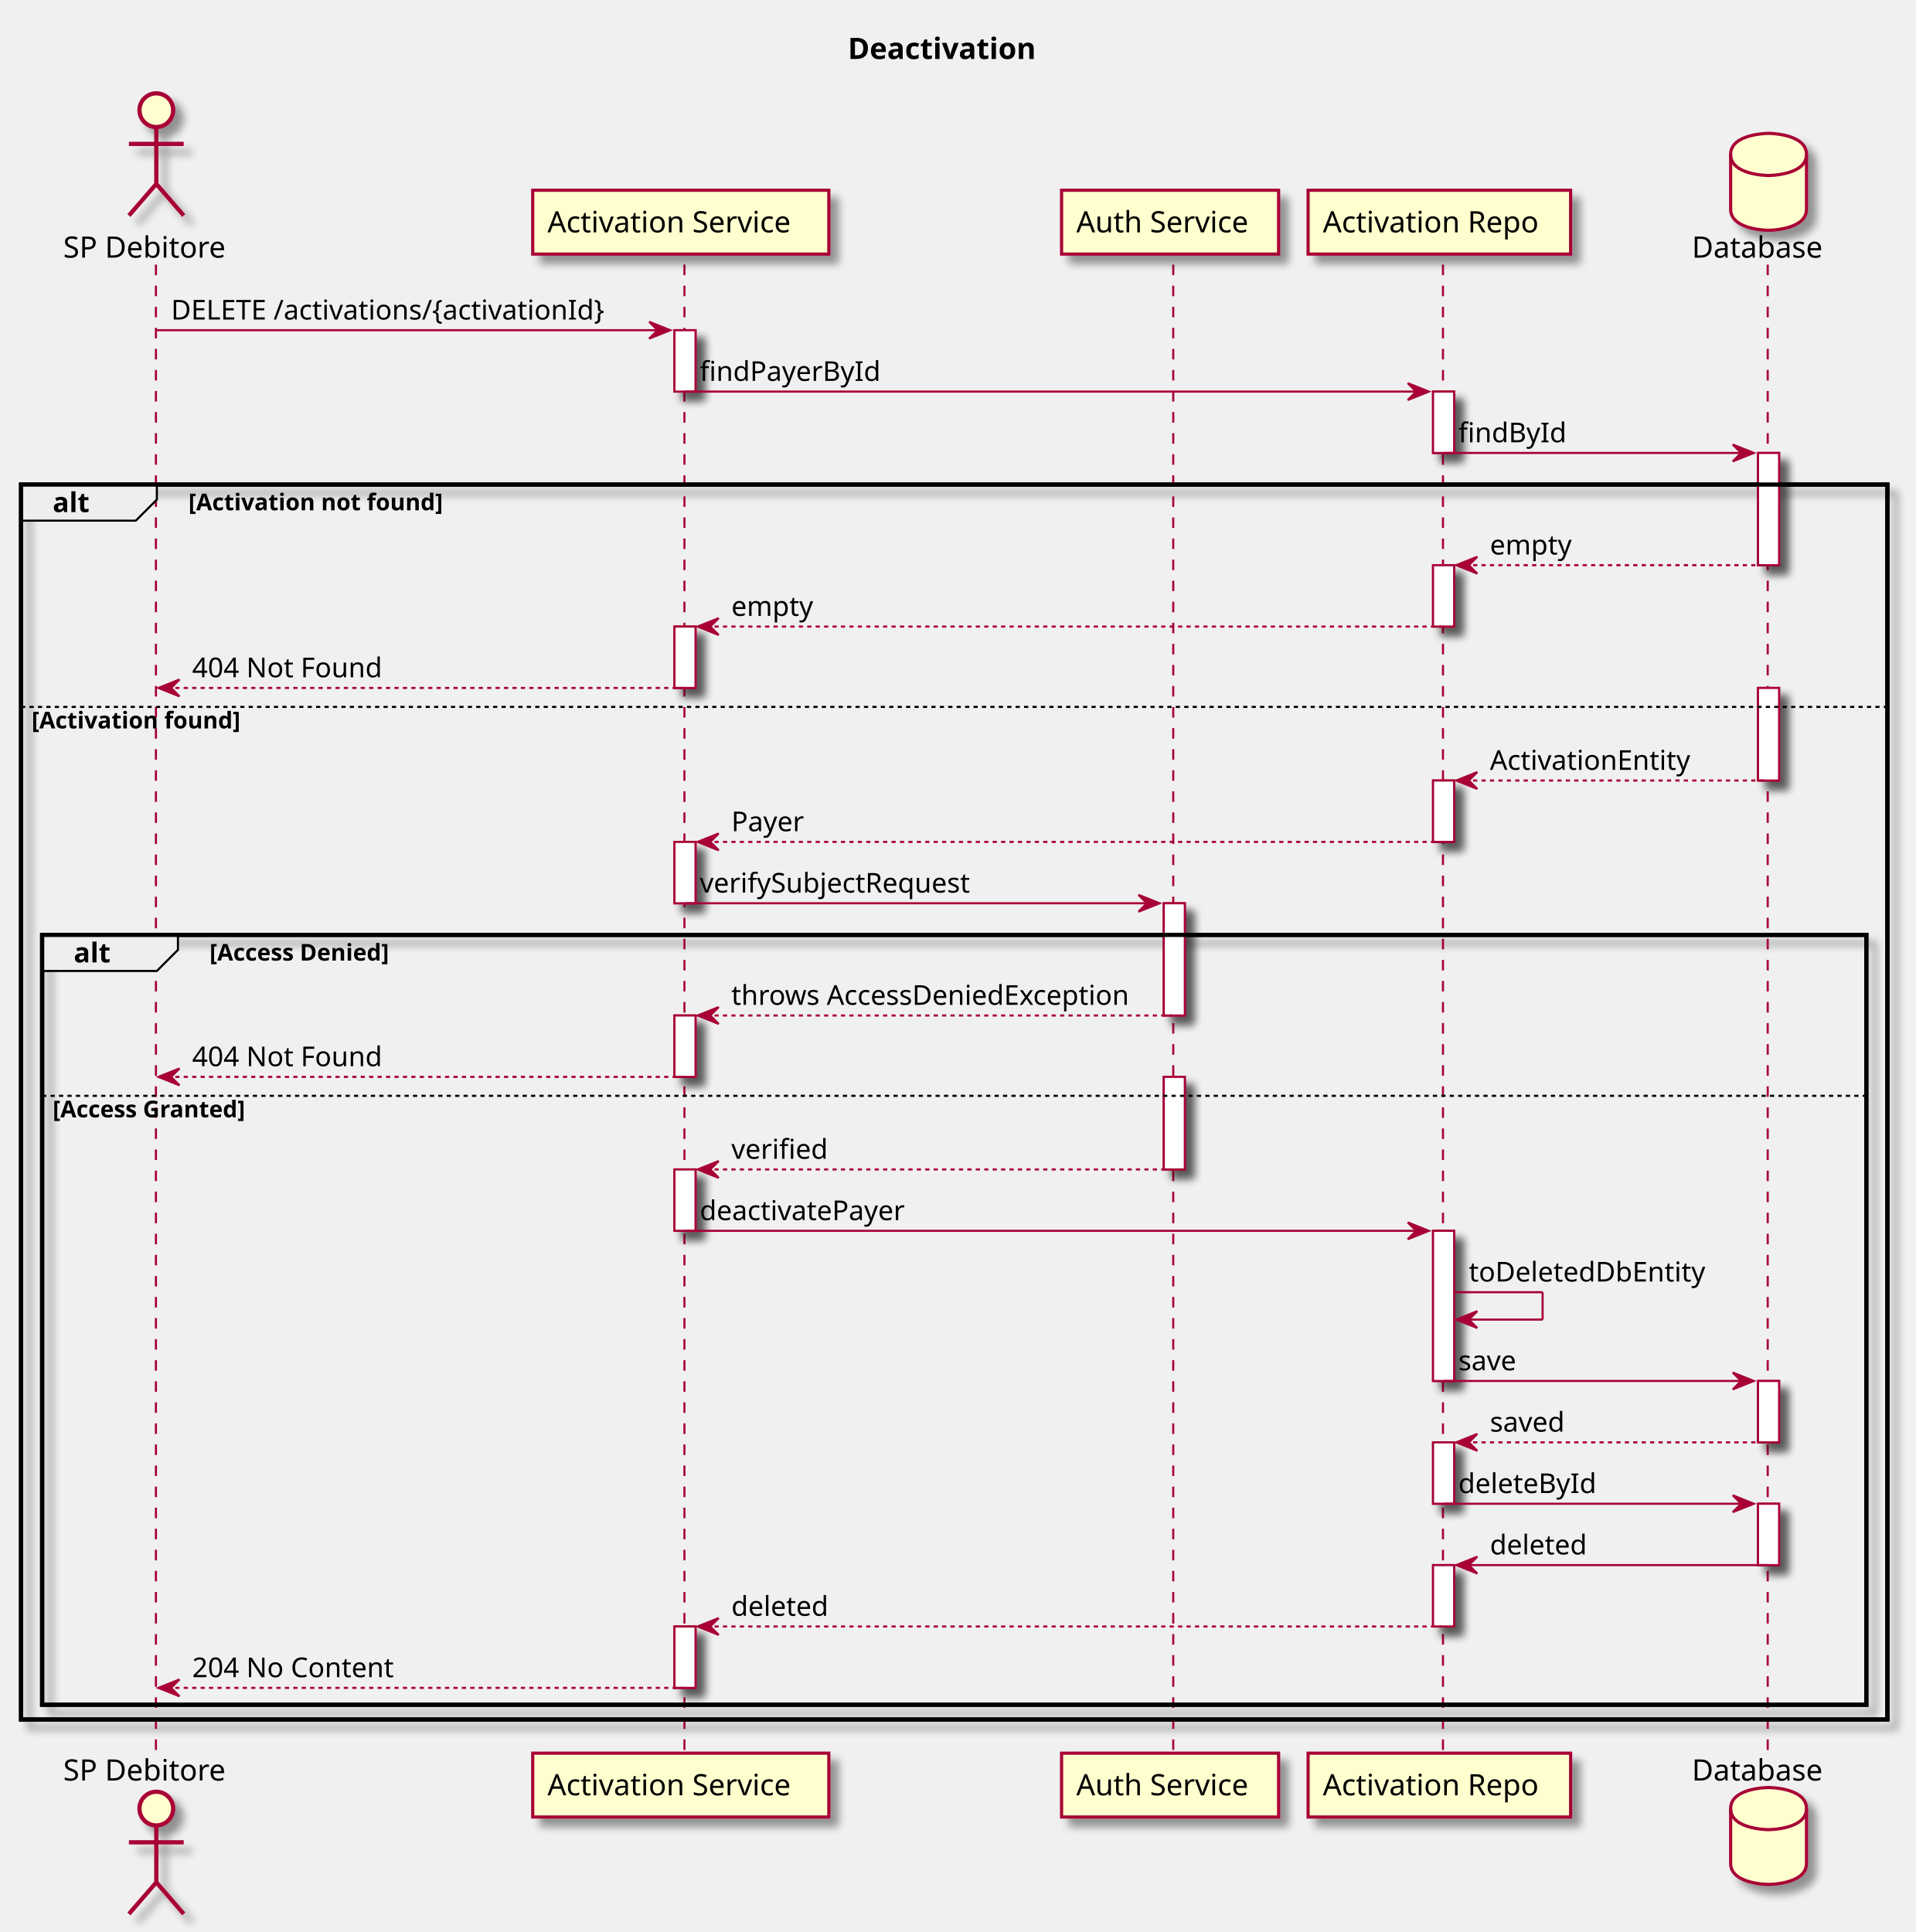
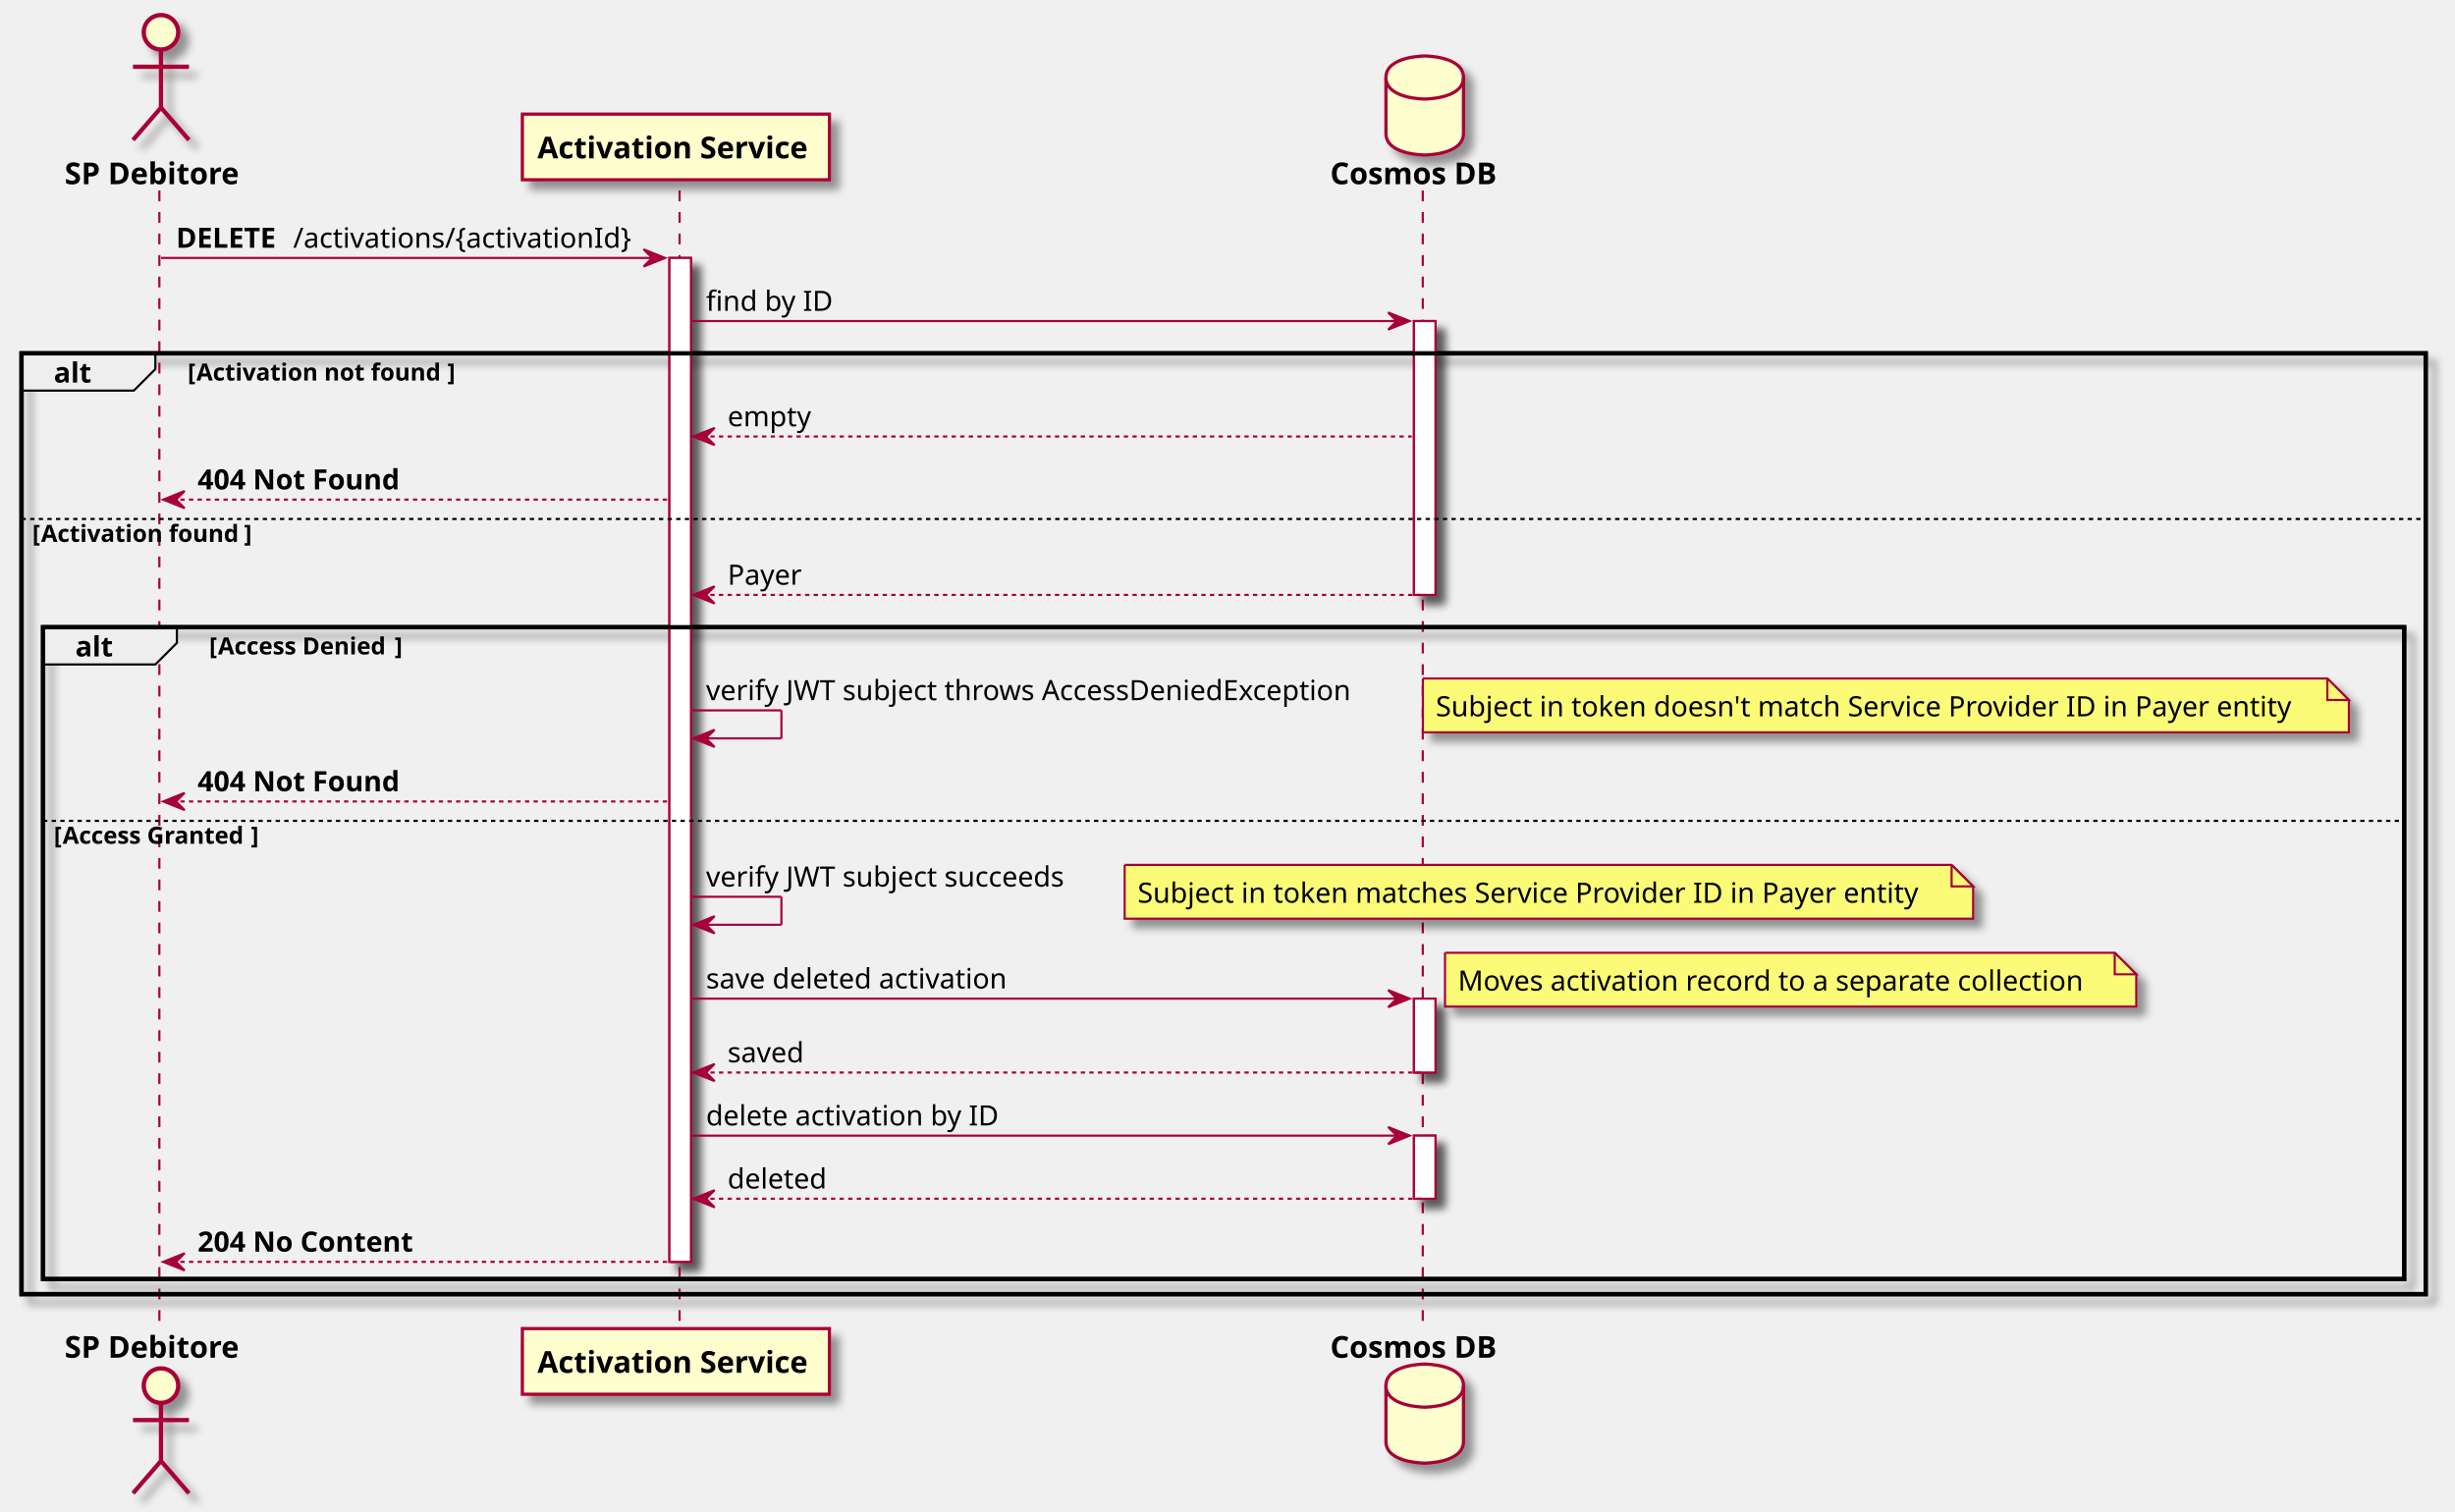
- <svg xmlns="http://www.w3.org/2000/svg" contentStyleType="text/css" data-diagram-type="SEQUENCE" height="917px" preserveAspectRatio="none" style="width:909px;height:917px;background:#FFFFFF;" version="1.1" viewBox="0 0 909 917" width="909px" zoomAndPan="magnify">
+ <svg xmlns="http://www.w3.org/2000/svg" contentStyleType="text/css" height="702px" preserveAspectRatio="none" style="width:1140px;height:702px;background:#FFFFFF;" version="1.1" viewBox="0 0 1140 702" width="1140px" zoomAndPan="magnify">
  <defs>
-     <filter height="300%" id="flp9fuvcwhnmk" width="300%" x="-1" y="-1">
-       <feGaussianBlur result="blurOut" stdDeviation="2" />
+     <filter height="300%" id="fuwkj1k64eveh" width="300%" x="-1" y="-1">
+       <feGaussianBlur result="blurOut" stdDeviation="2.0" />
      <feColorMatrix in="blurOut" result="blurOut2" type="matrix" values="0 0 0 0 0 0 0 0 0 0 0 0 0 0 0 0 0 0 .4 0" />
-       <feOffset dx="4" dy="4" in="blurOut2" result="blurOut3" />
+       <feOffset dx="4.0" dy="4.0" in="blurOut2" result="blurOut3" />
      <feBlend in="SourceGraphic" in2="blurOut3" mode="normal" />
    </filter>
  </defs>
  <g>
-     <text fill="#000000" font-family="sans-serif" font-size="14" font-weight="bold" lengthAdjust="spacing" textLength="100.003" x="402.362" y="27.995">Deactivation</text>
-     <g>
-       <rect fill="#FFFFFF" filter="url(#flp9fuvcwhnmk)" height="29.133" style="stroke:#A80036;stroke-width:1;" width="10" x="320.084" y="156.727" />
-     </g>
-     <g>
-       <rect fill="#FFFFFF" filter="url(#flp9fuvcwhnmk)" height="29.133" style="stroke:#A80036;stroke-width:1;" width="10" x="320.084" y="297.391" />
-     </g>
-     <g>
-       <rect fill="#FFFFFF" filter="url(#flp9fuvcwhnmk)" height="29.133" style="stroke:#A80036;stroke-width:1;" width="10" x="320.084" y="399.594" />
-     </g>
-     <g>
-       <rect fill="#FFFFFF" filter="url(#flp9fuvcwhnmk)" height="29.133" style="stroke:#A80036;stroke-width:1;" width="10" x="320.084" y="481.992" />
-     </g>
-     <g>
-       <rect fill="#FFFFFF" filter="url(#flp9fuvcwhnmk)" height="29.133" style="stroke:#A80036;stroke-width:1;" width="10" x="320.084" y="555.062" />
-     </g>
-     <g>
-       <rect fill="#FFFFFF" filter="url(#flp9fuvcwhnmk)" height="29.133" style="stroke:#A80036;stroke-width:1;" width="10" x="320.084" y="771.992" />
-     </g>
-     <g>
-       <rect fill="#FFFFFF" filter="url(#flp9fuvcwhnmk)" height="53.266" style="stroke:#A80036;stroke-width:1;" width="10" x="552.304" y="428.727" />
-     </g>
-     <g>
-       <rect fill="#FFFFFF" filter="url(#flp9fuvcwhnmk)" height="43.938" style="stroke:#A80036;stroke-width:1;" width="10" x="552.304" y="511.125" />
-     </g>
-     <g>
-       <rect fill="#FFFFFF" filter="url(#flp9fuvcwhnmk)" height="29.133" style="stroke:#A80036;stroke-width:1;" width="10" x="680.095" y="185.859" />
-     </g>
-     <g>
-       <rect fill="#FFFFFF" filter="url(#flp9fuvcwhnmk)" height="29.133" style="stroke:#A80036;stroke-width:1;" width="10" x="680.095" y="268.258" />
-     </g>
-     <g>
-       <rect fill="#FFFFFF" filter="url(#flp9fuvcwhnmk)" height="29.133" style="stroke:#A80036;stroke-width:1;" width="10" x="680.095" y="370.461" />
-     </g>
-     <g>
-       <rect fill="#FFFFFF" filter="url(#flp9fuvcwhnmk)" height="71.266" style="stroke:#A80036;stroke-width:1;" width="10" x="680.095" y="584.195" />
-     </g>
-     <g>
-       <rect fill="#FFFFFF" filter="url(#flp9fuvcwhnmk)" height="29.133" style="stroke:#A80036;stroke-width:1;" width="10" x="680.095" y="684.594" />
-     </g>
-     <g>
-       <rect fill="#FFFFFF" filter="url(#flp9fuvcwhnmk)" height="29.133" style="stroke:#A80036;stroke-width:1;" width="10" x="680.095" y="742.859" />
-     </g>
-     <g>
-       <rect fill="#FFFFFF" filter="url(#flp9fuvcwhnmk)" height="53.266" style="stroke:#A80036;stroke-width:1;" width="10" x="834.326" y="214.992" />
-     </g>
-     <g>
-       <rect fill="#FFFFFF" filter="url(#flp9fuvcwhnmk)" height="43.938" style="stroke:#A80036;stroke-width:1;" width="10" x="834.326" y="326.523" />
-     </g>
-     <g>
-       <rect fill="#FFFFFF" filter="url(#flp9fuvcwhnmk)" height="29.133" style="stroke:#A80036;stroke-width:1;" width="10" x="834.326" y="655.461" />
-     </g>
-     <g>
-       <rect fill="#FFFFFF" filter="url(#flp9fuvcwhnmk)" height="29.133" style="stroke:#A80036;stroke-width:1;" width="10" x="834.326" y="713.727" />
-     </g>
-     <rect fill="none" filter="url(#flp9fuvcwhnmk)" height="586.133" style="stroke:#000000;stroke-width:2;" width="885.726" x="10" y="229.992" />
-     <rect fill="none" filter="url(#flp9fuvcwhnmk)" height="365.398" style="stroke:#000000;stroke-width:2;" width="865.726" x="20" y="443.727" />
-     <g>
-       <rect fill="#000000" fill-opacity="0" height="707.531" width="8" x="70.186" y="125.594" />
-       <line style="stroke:#A80036;stroke-width:1;stroke-dasharray:5.0,5.0;" x1="74" x2="74" y1="125.594" y2="833.125" />
-     </g>
-     <g>
-       <rect fill="#000000" fill-opacity="0" height="707.531" width="8" x="321.084" y="125.594" />
-       <line style="stroke:#A80036;stroke-width:1;stroke-dasharray:5.0,5.0;" x1="324.82" x2="324.82" y1="125.594" y2="833.125" />
-     </g>
-     <g>
-       <rect fill="#000000" fill-opacity="0" height="707.531" width="8" x="553.304" y="125.594" />
-       <line style="stroke:#A80036;stroke-width:1;stroke-dasharray:5.0,5.0;" x1="556.802" x2="556.802" y1="125.594" y2="833.125" />
-     </g>
-     <g>
-       <rect fill="#000000" fill-opacity="0" height="707.531" width="8" x="681.095" y="125.594" />
-       <line style="stroke:#A80036;stroke-width:1;stroke-dasharray:5.0,5.0;" x1="684.806" x2="684.806" y1="125.594" y2="833.125" />
-     </g>
-     <g>
-       <rect fill="#000000" fill-opacity="0" height="707.531" width="8" x="835.326" y="125.594" />
-       <line style="stroke:#A80036;stroke-width:1;stroke-dasharray:5.0,5.0;" x1="838.925" x2="838.925" y1="125.594" y2="833.125" />
-     </g>
-     <g class="participant participant-head" data-participant="SPD">
-       <text fill="#000000" font-family="sans-serif" font-size="14" lengthAdjust="spacing" textLength="82.373" x="30" y="122.292">SP Debitore</text>
-       <ellipse cx="74.186" cy="52.297" fill="#FEFECE" filter="url(#flp9fuvcwhnmk)" rx="8" ry="8" style="stroke:#A80036;stroke-width:2;" />
-       <path d="M74.186,60.297 L74.186,87.297 M61.187,68.297 L87.186,68.297 M74.186,87.297 L61.187,102.297 M74.186,87.297 L87.186,102.297" fill="none" filter="url(#flp9fuvcwhnmk)" style="stroke:#A80036;stroke-width:2;" />
-     </g>
-     <g class="participant participant-tail" data-participant="SPD">
-       <text fill="#000000" font-family="sans-serif" font-size="14" lengthAdjust="spacing" textLength="82.373" x="30" y="845.12">SP Debitore</text>
-       <ellipse cx="74.186" cy="858.422" fill="#FEFECE" filter="url(#flp9fuvcwhnmk)" rx="8" ry="8" style="stroke:#A80036;stroke-width:2;" />
-       <path d="M74.186,866.422 L74.186,893.422 M61.187,874.422 L87.186,874.422 M74.186,893.422 L61.187,908.422 M74.186,893.422 L87.186,908.422" fill="none" filter="url(#flp9fuvcwhnmk)" style="stroke:#A80036;stroke-width:2;" />
-     </g>
-     <g class="participant participant-head" data-participant="AS">
-       <rect fill="#FEFECE" filter="url(#flp9fuvcwhnmk)" height="30.297" style="stroke:#A80036;stroke-width:1.5;" width="140.526" x="252.82" y="90.297" />
-       <text fill="#000000" font-family="sans-serif" font-size="14" lengthAdjust="spacing" textLength="126.526" x="259.82" y="110.292">Activation Service</text>
-     </g>
-     <g class="participant participant-tail" data-participant="AS">
-       <rect fill="#FEFECE" filter="url(#flp9fuvcwhnmk)" height="30.297" style="stroke:#A80036;stroke-width:1.5;" width="140.526" x="252.82" y="832.125" />
-       <text fill="#000000" font-family="sans-serif" font-size="14" lengthAdjust="spacing" textLength="126.526" x="259.82" y="852.12">Activation Service</text>
-     </g>
-     <g class="participant participant-head" data-participant="AUTH">
-       <rect fill="#FEFECE" filter="url(#flp9fuvcwhnmk)" height="30.297" style="stroke:#A80036;stroke-width:1.5;" width="103.004" x="503.802" y="90.297" />
-       <text fill="#000000" font-family="sans-serif" font-size="14" lengthAdjust="spacing" textLength="89.004" x="510.802" y="110.292">Auth Service</text>
-     </g>
-     <g class="participant participant-tail" data-participant="AUTH">
-       <rect fill="#FEFECE" filter="url(#flp9fuvcwhnmk)" height="30.297" style="stroke:#A80036;stroke-width:1.5;" width="103.004" x="503.802" y="832.125" />
-       <text fill="#000000" font-family="sans-serif" font-size="14" lengthAdjust="spacing" textLength="89.004" x="510.802" y="852.12">Auth Service</text>
-     </g>
-     <g class="participant participant-head" data-participant="AR">
-       <rect fill="#FEFECE" filter="url(#flp9fuvcwhnmk)" height="30.297" style="stroke:#A80036;stroke-width:1.5;" width="124.578" x="620.806" y="90.297" />
-       <text fill="#000000" font-family="sans-serif" font-size="14" lengthAdjust="spacing" textLength="110.578" x="627.806" y="110.292">Activation Repo</text>
-     </g>
-     <g class="participant participant-tail" data-participant="AR">
-       <rect fill="#FEFECE" filter="url(#flp9fuvcwhnmk)" height="30.297" style="stroke:#A80036;stroke-width:1.5;" width="124.578" x="620.806" y="832.125" />
-       <text fill="#000000" font-family="sans-serif" font-size="14" lengthAdjust="spacing" textLength="110.578" x="627.806" y="852.12">Activation Repo</text>
-     </g>
-     <g class="participant participant-head" data-participant="DB">
-       <text fill="#000000" font-family="sans-serif" font-size="14" lengthAdjust="spacing" textLength="66.801" x="802.925" y="122.292">Database</text>
-       <path d="M821.326,73.297 C821.326,63.297 839.326,63.297 839.326,63.297 C839.326,63.297 857.326,63.297 857.326,73.297 L857.326,99.297 C857.326,109.297 839.326,109.297 839.326,109.297 C839.326,109.297 821.326,109.297 821.326,99.297 L821.326,73.297" fill="#FEFECE" filter="url(#flp9fuvcwhnmk)" style="stroke:#A80036;stroke-width:1.5;" />
-       <path d="M821.326,73.297 C821.326,83.297 839.326,83.297 839.326,83.297 C839.326,83.297 857.326,83.297 857.326,73.297" fill="none" style="stroke:#A80036;stroke-width:1.5;" />
-     </g>
-     <g class="participant participant-tail" data-participant="DB">
-       <text fill="#000000" font-family="sans-serif" font-size="14" lengthAdjust="spacing" textLength="66.801" x="802.925" y="845.12">Database</text>
-       <path d="M821.326,858.422 C821.326,848.422 839.326,848.422 839.326,848.422 C839.326,848.422 857.326,848.422 857.326,858.422 L857.326,884.422 C857.326,894.422 839.326,894.422 839.326,894.422 C839.326,894.422 821.326,894.422 821.326,884.422 L821.326,858.422" fill="#FEFECE" filter="url(#flp9fuvcwhnmk)" style="stroke:#A80036;stroke-width:1.5;" />
-       <path d="M821.326,858.422 C821.326,868.422 839.326,868.422 839.326,868.422 C839.326,868.422 857.326,868.422 857.326,858.422" fill="none" style="stroke:#A80036;stroke-width:1.5;" />
-     </g>
-     <g>
-       <rect fill="#FFFFFF" filter="url(#flp9fuvcwhnmk)" height="29.133" style="stroke:#A80036;stroke-width:1;" width="10" x="320.084" y="156.727" />
-     </g>
-     <g>
-       <rect fill="#FFFFFF" filter="url(#flp9fuvcwhnmk)" height="29.133" style="stroke:#A80036;stroke-width:1;" width="10" x="320.084" y="297.391" />
-     </g>
-     <g>
-       <rect fill="#FFFFFF" filter="url(#flp9fuvcwhnmk)" height="29.133" style="stroke:#A80036;stroke-width:1;" width="10" x="320.084" y="399.594" />
-     </g>
-     <g>
-       <rect fill="#FFFFFF" filter="url(#flp9fuvcwhnmk)" height="29.133" style="stroke:#A80036;stroke-width:1;" width="10" x="320.084" y="481.992" />
-     </g>
-     <g>
-       <rect fill="#FFFFFF" filter="url(#flp9fuvcwhnmk)" height="29.133" style="stroke:#A80036;stroke-width:1;" width="10" x="320.084" y="555.062" />
-     </g>
-     <g>
-       <rect fill="#FFFFFF" filter="url(#flp9fuvcwhnmk)" height="29.133" style="stroke:#A80036;stroke-width:1;" width="10" x="320.084" y="771.992" />
-     </g>
-     <g>
-       <rect fill="#FFFFFF" filter="url(#flp9fuvcwhnmk)" height="53.266" style="stroke:#A80036;stroke-width:1;" width="10" x="552.304" y="428.727" />
-     </g>
-     <g>
-       <rect fill="#FFFFFF" filter="url(#flp9fuvcwhnmk)" height="43.938" style="stroke:#A80036;stroke-width:1;" width="10" x="552.304" y="511.125" />
-     </g>
-     <g>
-       <rect fill="#FFFFFF" filter="url(#flp9fuvcwhnmk)" height="29.133" style="stroke:#A80036;stroke-width:1;" width="10" x="680.095" y="185.859" />
-     </g>
-     <g>
-       <rect fill="#FFFFFF" filter="url(#flp9fuvcwhnmk)" height="29.133" style="stroke:#A80036;stroke-width:1;" width="10" x="680.095" y="268.258" />
-     </g>
-     <g>
-       <rect fill="#FFFFFF" filter="url(#flp9fuvcwhnmk)" height="29.133" style="stroke:#A80036;stroke-width:1;" width="10" x="680.095" y="370.461" />
-     </g>
-     <g>
-       <rect fill="#FFFFFF" filter="url(#flp9fuvcwhnmk)" height="71.266" style="stroke:#A80036;stroke-width:1;" width="10" x="680.095" y="584.195" />
-     </g>
-     <g>
-       <rect fill="#FFFFFF" filter="url(#flp9fuvcwhnmk)" height="29.133" style="stroke:#A80036;stroke-width:1;" width="10" x="680.095" y="684.594" />
-     </g>
-     <g>
-       <rect fill="#FFFFFF" filter="url(#flp9fuvcwhnmk)" height="29.133" style="stroke:#A80036;stroke-width:1;" width="10" x="680.095" y="742.859" />
-     </g>
-     <g>
-       <rect fill="#FFFFFF" filter="url(#flp9fuvcwhnmk)" height="53.266" style="stroke:#A80036;stroke-width:1;" width="10" x="834.326" y="214.992" />
-     </g>
-     <g>
-       <rect fill="#FFFFFF" filter="url(#flp9fuvcwhnmk)" height="43.938" style="stroke:#A80036;stroke-width:1;" width="10" x="834.326" y="326.523" />
-     </g>
-     <g>
-       <rect fill="#FFFFFF" filter="url(#flp9fuvcwhnmk)" height="29.133" style="stroke:#A80036;stroke-width:1;" width="10" x="834.326" y="655.461" />
-     </g>
-     <g>
-       <rect fill="#FFFFFF" filter="url(#flp9fuvcwhnmk)" height="29.133" style="stroke:#A80036;stroke-width:1;" width="10" x="834.326" y="713.727" />
-     </g>
-     <g class="message" data-participant-1="SPD" data-participant-2="AS">
-       <polygon fill="#A80036" points="308.084,152.727,318.084,156.727,308.084,160.727,312.084,156.727" style="stroke:#A80036;stroke-width:1;" />
-       <line style="stroke:#A80036;stroke-width:1;" x1="74.186" x2="314.084" y1="156.727" y2="156.727" />
-       <text fill="#000000" font-family="sans-serif" font-size="13" lengthAdjust="spacing" textLength="226.897" x="81.186" y="151.661">DELETE /activations/{activationId}</text>
-     </g>
-     <g class="message" data-participant-1="AS" data-participant-2="AR">
-       <polygon fill="#A80036" points="668.095,181.859,678.095,185.859,668.095,189.859,672.095,185.859" style="stroke:#A80036;stroke-width:1;" />
-       <line style="stroke:#A80036;stroke-width:1;" x1="325.084" x2="674.095" y1="185.859" y2="185.859" />
-       <text fill="#000000" font-family="sans-serif" font-size="13" lengthAdjust="spacing" textLength="90.219" x="332.084" y="180.793">findPayerById</text>
-     </g>
-     <g class="message" data-participant-1="AR" data-participant-2="DB">
-       <polygon fill="#A80036" points="822.326,210.992,832.326,214.992,822.326,218.992,826.326,214.992" style="stroke:#A80036;stroke-width:1;" />
-       <line style="stroke:#A80036;stroke-width:1;" x1="685.095" x2="828.326" y1="214.992" y2="214.992" />
-       <text fill="#000000" font-family="sans-serif" font-size="13" lengthAdjust="spacing" textLength="53.377" x="692.095" y="209.926">findById</text>
-     </g>
-     <path d="M10,229.992 L74.443,229.992 L74.443,237.125 L64.443,247.125 L10,247.125 L10,229.992" fill="#EEEEEE" style="stroke:#000000;stroke-width:1;" />
-     <rect fill="none" height="586.133" style="stroke:#000000;stroke-width:2;" width="885.726" x="10" y="229.992" />
-     <text fill="#000000" font-family="sans-serif" font-size="13" font-weight="bold" lengthAdjust="spacing" textLength="19.443" x="25" y="243.059">alt</text>
-     <text fill="#000000" font-family="sans-serif" font-size="11" font-weight="bold" lengthAdjust="spacing" textLength="137.312" x="89.443" y="242.203">[Activation not found]</text>
-     <g class="message" data-participant-1="DB" data-participant-2="AR">
-       <polygon fill="#A80036" points="701.095,264.258,691.095,268.258,701.095,272.258,697.095,268.258" style="stroke:#A80036;stroke-width:1;" />
-       <line style="stroke:#A80036;stroke-width:1;stroke-dasharray:2.0,2.0;" x1="695.095" x2="838.326" y1="268.258" y2="268.258" />
-       <text fill="#000000" font-family="sans-serif" font-size="13" lengthAdjust="spacing" textLength="41.704" x="707.095" y="263.192">empty</text>
-     </g>
-     <g class="message" data-participant-1="AR" data-participant-2="AS">
-       <polygon fill="#A80036" points="341.084,293.391,331.084,297.391,341.084,301.391,337.084,297.391" style="stroke:#A80036;stroke-width:1;" />
-       <line style="stroke:#A80036;stroke-width:1;stroke-dasharray:2.0,2.0;" x1="335.084" x2="684.095" y1="297.391" y2="297.391" />
-       <text fill="#000000" font-family="sans-serif" font-size="13" lengthAdjust="spacing" textLength="41.704" x="347.084" y="292.325">empty</text>
-     </g>
-     <g class="message" data-participant-1="AS" data-participant-2="SPD">
-       <polygon fill="#A80036" points="85.186,322.523,75.186,326.523,85.186,330.523,81.186,326.523" style="stroke:#A80036;stroke-width:1;" />
-       <line style="stroke:#A80036;stroke-width:1;stroke-dasharray:2.0,2.0;" x1="79.186" x2="324.084" y1="326.523" y2="326.523" />
-       <text fill="#000000" font-family="sans-serif" font-size="13" lengthAdjust="spacing" textLength="96.015" x="91.186" y="321.457">404 Not Found</text>
-     </g>
-     <line style="stroke:#000000;stroke-width:1;stroke-dasharray:2.0,2.0;" x1="10" x2="895.726" y1="335.523" y2="335.523" />
-     <text fill="#000000" font-family="sans-serif" font-size="11" font-weight="bold" lengthAdjust="spacing" textLength="112.836" x="15" y="345.734">[Activation found]</text>
-     <g class="message" data-participant-1="DB" data-participant-2="AR">
-       <polygon fill="#A80036" points="701.095,366.461,691.095,370.461,701.095,374.461,697.095,370.461" style="stroke:#A80036;stroke-width:1;" />
-       <line style="stroke:#A80036;stroke-width:1;stroke-dasharray:2.0,2.0;" x1="695.095" x2="838.326" y1="370.461" y2="370.461" />
-       <text fill="#000000" font-family="sans-serif" font-size="13" lengthAdjust="spacing" textLength="103.264" x="707.095" y="365.395">ActivationEntity</text>
-     </g>
-     <g class="message" data-participant-1="AR" data-participant-2="AS">
-       <polygon fill="#A80036" points="341.084,395.594,331.084,399.594,341.084,403.594,337.084,399.594" style="stroke:#A80036;stroke-width:1;" />
-       <line style="stroke:#A80036;stroke-width:1;stroke-dasharray:2.0,2.0;" x1="335.084" x2="684.095" y1="399.594" y2="399.594" />
-       <text fill="#000000" font-family="sans-serif" font-size="13" lengthAdjust="spacing" textLength="36.842" x="347.084" y="394.528">Payer</text>
-     </g>
-     <g class="message" data-participant-1="AS" data-participant-2="AUTH">
-       <polygon fill="#A80036" points="540.304,424.727,550.304,428.727,540.304,432.727,544.304,428.727" style="stroke:#A80036;stroke-width:1;" />
-       <line style="stroke:#A80036;stroke-width:1;" x1="325.084" x2="546.304" y1="428.727" y2="428.727" />
-       <text fill="#000000" font-family="sans-serif" font-size="13" lengthAdjust="spacing" textLength="138.906" x="332.084" y="423.661">verifySubjectRequest</text>
-     </g>
-     <path d="M20,443.727 L84.443,443.727 L84.443,450.859 L74.443,460.859 L20,460.859 L20,443.727" fill="#EEEEEE" style="stroke:#000000;stroke-width:1;" />
-     <rect fill="none" height="365.398" style="stroke:#000000;stroke-width:2;" width="865.726" x="20" y="443.727" />
-     <text fill="#000000" font-family="sans-serif" font-size="13" font-weight="bold" lengthAdjust="spacing" textLength="19.443" x="35" y="456.793">alt</text>
-     <text fill="#000000" font-family="sans-serif" font-size="11" font-weight="bold" lengthAdjust="spacing" textLength="99.521" x="99.443" y="455.937">[Access Denied]</text>
-     <g class="message" data-participant-1="AUTH" data-participant-2="AS">
-       <polygon fill="#A80036" points="341.084,477.992,331.084,481.992,341.084,485.992,337.084,481.992" style="stroke:#A80036;stroke-width:1;" />
-       <line style="stroke:#A80036;stroke-width:1;stroke-dasharray:2.0,2.0;" x1="335.084" x2="556.304" y1="481.992" y2="481.992" />
-       <text fill="#000000" font-family="sans-serif" font-size="13" lengthAdjust="spacing" textLength="203.22" x="347.084" y="476.926">throws AccessDeniedException</text>
-     </g>
-     <g class="message" data-participant-1="AS" data-participant-2="SPD">
-       <polygon fill="#A80036" points="85.186,507.125,75.186,511.125,85.186,515.125,81.186,511.125" style="stroke:#A80036;stroke-width:1;" />
-       <line style="stroke:#A80036;stroke-width:1;stroke-dasharray:2.0,2.0;" x1="79.186" x2="324.084" y1="511.125" y2="511.125" />
-       <text fill="#000000" font-family="sans-serif" font-size="13" lengthAdjust="spacing" textLength="96.015" x="91.186" y="506.059">404 Not Found</text>
-     </g>
-     <line style="stroke:#000000;stroke-width:1;stroke-dasharray:2.0,2.0;" x1="20" x2="885.726" y1="520.125" y2="520.125" />
-     <text fill="#000000" font-family="sans-serif" font-size="11" font-weight="bold" lengthAdjust="spacing" textLength="106.294" x="25" y="530.335">[Access Granted]</text>
-     <g class="message" data-participant-1="AUTH" data-participant-2="AS">
-       <polygon fill="#A80036" points="341.084,551.062,331.084,555.062,341.084,559.062,337.084,555.062" style="stroke:#A80036;stroke-width:1;" />
-       <line style="stroke:#A80036;stroke-width:1;stroke-dasharray:2.0,2.0;" x1="335.084" x2="556.304" y1="555.062" y2="555.062" />
-       <text fill="#000000" font-family="sans-serif" font-size="13" lengthAdjust="spacing" textLength="49.086" x="347.084" y="549.997">verified</text>
-     </g>
-     <g class="message" data-participant-1="AS" data-participant-2="AR">
-       <polygon fill="#A80036" points="668.095,580.195,678.095,584.195,668.095,588.195,672.095,584.195" style="stroke:#A80036;stroke-width:1;" />
-       <line style="stroke:#A80036;stroke-width:1;" x1="325.084" x2="674.095" y1="584.195" y2="584.195" />
-       <text fill="#000000" font-family="sans-serif" font-size="13" lengthAdjust="spacing" textLength="105.669" x="332.084" y="579.129">deactivatePayer</text>
-     </g>
-     <g class="message" data-participant-1="AR" data-participant-2="AR">
-       <line style="stroke:#A80036;stroke-width:1;" x1="690.095" x2="732.095" y1="613.328" y2="613.328" />
-       <line style="stroke:#A80036;stroke-width:1;" x1="732.095" x2="732.095" y1="613.328" y2="626.328" />
-       <line style="stroke:#A80036;stroke-width:1;" x1="691.095" x2="732.095" y1="626.328" y2="626.328" />
-       <polygon fill="#A80036" points="701.095,622.328,691.095,626.328,701.095,630.328,697.095,626.328" style="stroke:#A80036;stroke-width:1;" />
-       <text fill="#000000" font-family="sans-serif" font-size="13" lengthAdjust="spacing" textLength="120.231" x="697.095" y="608.262">toDeletedDbEntity</text>
-     </g>
-     <g class="message" data-participant-1="AR" data-participant-2="DB">
-       <polygon fill="#A80036" points="822.326,651.461,832.326,655.461,822.326,659.461,826.326,655.461" style="stroke:#A80036;stroke-width:1;" />
-       <line style="stroke:#A80036;stroke-width:1;" x1="685.095" x2="828.326" y1="655.461" y2="655.461" />
-       <text fill="#000000" font-family="sans-serif" font-size="13" lengthAdjust="spacing" textLength="30.431" x="692.095" y="650.395">save</text>
-     </g>
-     <g class="message" data-participant-1="DB" data-participant-2="AR">
-       <polygon fill="#A80036" points="701.095,680.594,691.095,684.594,701.095,688.594,697.095,684.594" style="stroke:#A80036;stroke-width:1;" />
-       <line style="stroke:#A80036;stroke-width:1;stroke-dasharray:2.0,2.0;" x1="695.095" x2="838.326" y1="684.594" y2="684.594" />
-       <text fill="#000000" font-family="sans-serif" font-size="13" lengthAdjust="spacing" textLength="38.683" x="707.095" y="679.528">saved</text>
-     </g>
-     <g class="message" data-participant-1="AR" data-participant-2="DB">
-       <polygon fill="#A80036" points="822.326,709.727,832.326,713.727,822.326,717.727,826.326,713.727" style="stroke:#A80036;stroke-width:1;" />
-       <line style="stroke:#A80036;stroke-width:1;" x1="685.095" x2="828.326" y1="713.727" y2="713.727" />
-       <text fill="#000000" font-family="sans-serif" font-size="13" lengthAdjust="spacing" textLength="69.653" x="692.095" y="708.661">deleteById</text>
-     </g>
-     <g class="message" data-participant-1="DB" data-participant-2="AR">
-       <polygon fill="#A80036" points="701.095,738.859,691.095,742.859,701.095,746.859,697.095,742.859" style="stroke:#A80036;stroke-width:1;" />
-       <line style="stroke:#A80036;stroke-width:1;" x1="695.095" x2="838.326" y1="742.859" y2="742.859" />
-       <text fill="#000000" font-family="sans-serif" font-size="13" lengthAdjust="spacing" textLength="49.207" x="707.095" y="737.793">deleted</text>
-     </g>
-     <g class="message" data-participant-1="AR" data-participant-2="AS">
-       <polygon fill="#A80036" points="341.084,767.992,331.084,771.992,341.084,775.992,337.084,771.992" style="stroke:#A80036;stroke-width:1;" />
-       <line style="stroke:#A80036;stroke-width:1;stroke-dasharray:2.0,2.0;" x1="335.084" x2="684.095" y1="771.992" y2="771.992" />
-       <text fill="#000000" font-family="sans-serif" font-size="13" lengthAdjust="spacing" textLength="49.207" x="347.084" y="766.926">deleted</text>
-     </g>
-     <g class="message" data-participant-1="AS" data-participant-2="SPD">
-       <polygon fill="#A80036" points="85.186,797.125,75.186,801.125,85.186,805.125,81.186,801.125" style="stroke:#A80036;stroke-width:1;" />
-       <line style="stroke:#A80036;stroke-width:1;stroke-dasharray:2.0,2.0;" x1="79.186" x2="324.084" y1="801.125" y2="801.125" />
-       <text fill="#000000" font-family="sans-serif" font-size="13" lengthAdjust="spacing" textLength="102.457" x="91.186" y="796.059">204 No Content</text>
-     </g>
+     <rect fill="#FFFFFF" filter="url(#fuwkj1k64eveh)" height="466.258" style="stroke:#A80036;stroke-width:1.0;" width="10" x="310.853" y="119.799" />
+     <rect fill="#FFFFFF" filter="url(#fuwkj1k64eveh)" height="127.197" style="stroke:#A80036;stroke-width:1.0;" width="10" x="656.574" y="149.109" />
+     <rect fill="#FFFFFF" filter="url(#fuwkj1k64eveh)" height="34.31" style="stroke:#A80036;stroke-width:1.0;" width="10" x="656.574" y="463.815" />
+     <rect fill="#FFFFFF" filter="url(#fuwkj1k64eveh)" height="29.311" style="stroke:#A80036;stroke-width:1.0;" width="10" x="656.574" y="527.436" />
+     <rect fill="none" filter="url(#fuwkj1k64eveh)" height="436.947" style="stroke:#000000;stroke-width:2.0;" width="1116.392" x="10" y="164.109" />
+     <rect fill="none" filter="url(#fuwkj1k64eveh)" height="302.75" style="stroke:#000000;stroke-width:2.0;" width="1096.392" x="20" y="291.307" />
+     <line style="stroke:#A80036;stroke-width:1.0;stroke-dasharray:5.0,5.0;" x1="74" x2="74" y1="88.488" y2="618.057" />
+     <line style="stroke:#A80036;stroke-width:1.0;stroke-dasharray:5.0,5.0;" x1="315.565" x2="315.565" y1="88.488" y2="618.057" />
+     <line style="stroke:#A80036;stroke-width:1.0;stroke-dasharray:5.0,5.0;" x1="660.675" x2="660.675" y1="88.488" y2="618.057" />
+     <text fill="#000000" font-family="sans-serif" font-size="14" font-weight="bold" lengthAdjust="spacing" textLength="83.515" x="30" y="85.535">SP Debitore</text>
+     <ellipse cx="74.757" cy="15" fill="#FEFECE" filter="url(#fuwkj1k64eveh)" rx="8" ry="8" style="stroke:#A80036;stroke-width:2.0;" />
+     <path d="M74.757,23 L74.757,50 M61.757,31 L87.757,31 M74.757,50 L61.757,65 M74.757,50 L87.757,65 " fill="none" filter="url(#fuwkj1k64eveh)" style="stroke:#A80036;stroke-width:2.0;" />
+     <text fill="#000000" font-family="sans-serif" font-size="14" font-weight="bold" lengthAdjust="spacing" textLength="83.515" x="30" y="630.592">SP Debitore</text>
+     <ellipse cx="74.757" cy="643.545" fill="#FEFECE" filter="url(#fuwkj1k64eveh)" rx="8" ry="8" style="stroke:#A80036;stroke-width:2.0;" />
+     <path d="M74.757,651.545 L74.757,678.545 M61.757,659.545 L87.757,659.545 M74.757,678.545 L61.757,693.545 M74.757,678.545 L87.757,693.545 " fill="none" filter="url(#fuwkj1k64eveh)" style="stroke:#A80036;stroke-width:2.0;" />
+     <rect fill="#FEFECE" filter="url(#fuwkj1k64eveh)" height="30.488" style="stroke:#A80036;stroke-width:1.5;" width="142.577" x="242.565" y="53" />
+     <text fill="#000000" font-family="sans-serif" font-size="14" font-weight="bold" lengthAdjust="spacing" textLength="128.577" x="249.565" y="73.535">Activation Service</text>
+     <rect fill="#FEFECE" filter="url(#fuwkj1k64eveh)" height="30.488" style="stroke:#A80036;stroke-width:1.5;" width="142.577" x="242.565" y="617.057" />
+     <text fill="#000000" font-family="sans-serif" font-size="14" font-weight="bold" lengthAdjust="spacing" textLength="128.577" x="249.565" y="637.592">Activation Service</text>
+     <text fill="#000000" font-family="sans-serif" font-size="14" font-weight="bold" lengthAdjust="spacing" textLength="81.799" x="617.675" y="85.535">Cosmos DB</text>
+     <path d="M643.574,36 C643.574,26 661.574,26 661.574,26 C661.574,26 679.574,26 679.574,36 L679.574,62 C679.574,72 661.574,72 661.574,72 C661.574,72 643.574,72 643.574,62 L643.574,36 " fill="#FEFECE" filter="url(#fuwkj1k64eveh)" style="stroke:#A80036;stroke-width:1.5;" />
+     <path d="M643.574,36 C643.574,46 661.574,46 661.574,46 C661.574,46 679.574,46 679.574,36 " fill="none" style="stroke:#A80036;stroke-width:1.5;" />
+     <text fill="#000000" font-family="sans-serif" font-size="14" font-weight="bold" lengthAdjust="spacing" textLength="81.799" x="617.675" y="630.592">Cosmos DB</text>
+     <path d="M643.574,643.545 C643.574,633.545 661.574,633.545 661.574,633.545 C661.574,633.545 679.574,633.545 679.574,643.545 L679.574,669.545 C679.574,679.545 661.574,679.545 661.574,679.545 C661.574,679.545 643.574,679.545 643.574,669.545 L643.574,643.545 " fill="#FEFECE" filter="url(#fuwkj1k64eveh)" style="stroke:#A80036;stroke-width:1.5;" />
+     <path d="M643.574,643.545 C643.574,653.545 661.574,653.545 661.574,653.545 C661.574,653.545 679.574,653.545 679.574,643.545 " fill="none" style="stroke:#A80036;stroke-width:1.5;" />
+     <rect fill="#FFFFFF" filter="url(#fuwkj1k64eveh)" height="466.258" style="stroke:#A80036;stroke-width:1.0;" width="10" x="310.853" y="119.799" />
+     <rect fill="#FFFFFF" filter="url(#fuwkj1k64eveh)" height="127.197" style="stroke:#A80036;stroke-width:1.0;" width="10" x="656.574" y="149.109" />
+     <rect fill="#FFFFFF" filter="url(#fuwkj1k64eveh)" height="34.31" style="stroke:#A80036;stroke-width:1.0;" width="10" x="656.574" y="463.815" />
+     <rect fill="#FFFFFF" filter="url(#fuwkj1k64eveh)" height="29.311" style="stroke:#A80036;stroke-width:1.0;" width="10" x="656.574" y="527.436" />
+     <polygon fill="#A80036" points="298.853,115.799,308.853,119.799,298.853,123.799,302.853,119.799" style="stroke:#A80036;stroke-width:1.0;" />
+     <line style="stroke:#A80036;stroke-width:1.0;" x1="74.757" x2="304.853" y1="119.799" y2="119.799" />
+     <text fill="#000000" font-family="sans-serif" font-size="13" font-weight="bold" lengthAdjust="spacing" textLength="50.261" x="81.757" y="115.057">DELETE</text>
+     <text fill="#000000" font-family="sans-serif" font-size="13" lengthAdjust="spacing" textLength="162.722" x="136.131" y="115.057">/activations/{activationId}</text>
+     <polygon fill="#A80036" points="644.574,145.109,654.574,149.109,644.574,153.109,648.574,149.109" style="stroke:#A80036;stroke-width:1.0;" />
+     <line style="stroke:#A80036;stroke-width:1.0;" x1="320.853" x2="650.574" y1="149.109" y2="149.109" />
+     <text fill="#000000" font-family="sans-serif" font-size="13" lengthAdjust="spacing" textLength="61.471" x="327.853" y="144.367">find by ID</text>
+     <path d="M10,164.109 L72.139,164.109 L72.139,171.42 L62.139,181.42 L10,181.42 L10,164.109 " fill="#EEEEEE" style="stroke:#000000;stroke-width:1.0;" />
+     <rect fill="none" height="436.947" style="stroke:#000000;stroke-width:2.0;" width="1116.392" x="10" y="164.109" />
+     <text fill="#000000" font-family="sans-serif" font-size="13" font-weight="bold" lengthAdjust="spacing" textLength="17.139" x="25" y="177.678">alt</text>
+     <text fill="#000000" font-family="sans-serif" font-size="11" font-weight="bold" lengthAdjust="spacing" textLength="4.077" x="87.139" y="176.744">[</text>
+     <text fill="#000000" font-family="sans-serif" font-size="11" font-weight="bold" lengthAdjust="spacing" textLength="116.547" x="91.215" y="176.744">Activation not found</text>
+     <text fill="#000000" font-family="sans-serif" font-size="11" font-weight="bold" lengthAdjust="spacing" textLength="4.077" x="207.763" y="176.744">]</text>
+     <polygon fill="#A80036" points="331.853,198.731,321.853,202.731,331.853,206.731,327.853,202.731" style="stroke:#A80036;stroke-width:1.0;" />
+     <line style="stroke:#A80036;stroke-width:1.0;stroke-dasharray:2.0,2.0;" x1="325.853" x2="655.574" y1="202.731" y2="202.731" />
+     <text fill="#000000" font-family="sans-serif" font-size="13" lengthAdjust="spacing" textLength="39.216" x="337.853" y="197.988">empty</text>
+     <polygon fill="#A80036" points="85.757,228.041,75.757,232.041,85.757,236.041,81.757,232.041" style="stroke:#A80036;stroke-width:1.0;" />
+     <line style="stroke:#A80036;stroke-width:1.0;stroke-dasharray:2.0,2.0;" x1="79.757" x2="309.853" y1="232.041" y2="232.041" />
+     <text fill="#000000" font-family="sans-serif" font-size="13" font-weight="bold" lengthAdjust="spacing" textLength="99.315" x="91.757" y="227.299">404 Not Found</text>
+     <line style="stroke:#000000;stroke-width:1.0;stroke-dasharray:2.0,2.0;" x1="10" x2="1126.392" y1="241.041" y2="241.041" />
+     <text fill="#000000" font-family="sans-serif" font-size="11" font-weight="bold" lengthAdjust="spacing" textLength="4.077" x="15" y="251.676">[</text>
+     <text fill="#000000" font-family="sans-serif" font-size="11" font-weight="bold" lengthAdjust="spacing" textLength="94.214" x="19.077" y="251.676">Activation found</text>
+     <text fill="#000000" font-family="sans-serif" font-size="11" font-weight="bold" lengthAdjust="spacing" textLength="4.077" x="113.291" y="251.676">]</text>
+     <polygon fill="#A80036" points="331.853,272.307,321.853,276.307,331.853,280.307,327.853,276.307" style="stroke:#A80036;stroke-width:1.0;" />
+     <line style="stroke:#A80036;stroke-width:1.0;stroke-dasharray:2.0,2.0;" x1="325.853" x2="660.574" y1="276.307" y2="276.307" />
+     <text fill="#000000" font-family="sans-serif" font-size="13" lengthAdjust="spacing" textLength="33.719" x="337.853" y="271.565">Payer</text>
+     <path d="M20,291.307 L82.139,291.307 L82.139,298.617 L72.139,308.617 L20,308.617 L20,291.307 " fill="#EEEEEE" style="stroke:#000000;stroke-width:1.0;" />
+     <rect fill="none" height="302.75" style="stroke:#000000;stroke-width:2.0;" width="1096.392" x="20" y="291.307" />
+     <text fill="#000000" font-family="sans-serif" font-size="13" font-weight="bold" lengthAdjust="spacing" textLength="17.139" x="35" y="304.875">alt</text>
+     <text fill="#000000" font-family="sans-serif" font-size="11" font-weight="bold" lengthAdjust="spacing" textLength="4.077" x="97.139" y="303.941">[</text>
+     <text fill="#000000" font-family="sans-serif" font-size="11" font-weight="bold" lengthAdjust="spacing" textLength="82.022" x="101.215" y="303.941">Access Denied</text>
+     <text fill="#000000" font-family="sans-serif" font-size="11" font-weight="bold" lengthAdjust="spacing" textLength="4.077" x="183.237" y="303.941">]</text>
+     <line style="stroke:#A80036;stroke-width:1.0;" x1="320.853" x2="362.853" y1="329.928" y2="329.928" />
+     <line style="stroke:#A80036;stroke-width:1.0;" x1="362.853" x2="362.853" y1="329.928" y2="342.928" />
+     <line style="stroke:#A80036;stroke-width:1.0;" x1="321.853" x2="362.853" y1="342.928" y2="342.928" />
+     <polygon fill="#A80036" points="331.853,338.928,321.853,342.928,331.853,346.928,327.853,342.928" style="stroke:#A80036;stroke-width:1.0;" />
+     <text fill="#000000" font-family="sans-serif" font-size="13" lengthAdjust="spacing" textLength="311.721" x="327.853" y="325.185">verify JWT subject throws AccessDeniedException</text>
+     <path d="M660.721,315.117 L660.721,340.117 L1090.721,340.117 L1090.721,325.117 L1080.721,315.117 L660.721,315.117 " fill="#FBFB77" filter="url(#fuwkj1k64eveh)" style="stroke:#A80036;stroke-width:1.0;" />
+     <path d="M1080.721,315.117 L1080.721,325.117 L1090.721,325.117 L1080.721,315.117 " fill="#FBFB77" style="stroke:#A80036;stroke-width:1.0;" />
+     <text fill="#000000" font-family="sans-serif" font-size="13" lengthAdjust="spacing" textLength="409.817" x="666.721" y="332.685">Subject in token doesn't match Service Provider ID in Payer entity</text>
+     <polygon fill="#A80036" points="85.757,368.238,75.757,372.238,85.757,376.238,81.757,372.238" style="stroke:#A80036;stroke-width:1.0;" />
+     <line style="stroke:#A80036;stroke-width:1.0;stroke-dasharray:2.0,2.0;" x1="79.757" x2="309.853" y1="372.238" y2="372.238" />
+     <text fill="#000000" font-family="sans-serif" font-size="13" font-weight="bold" lengthAdjust="spacing" textLength="99.315" x="91.757" y="367.496">404 Not Found</text>
+     <line style="stroke:#000000;stroke-width:1.0;stroke-dasharray:2.0,2.0;" x1="20" x2="1116.392" y1="381.238" y2="381.238" />
+     <text fill="#000000" font-family="sans-serif" font-size="11" font-weight="bold" lengthAdjust="spacing" textLength="4.077" x="25" y="391.873">[</text>
+     <text fill="#000000" font-family="sans-serif" font-size="11" font-weight="bold" lengthAdjust="spacing" textLength="87.404" x="29.077" y="391.873">Access Granted</text>
+     <text fill="#000000" font-family="sans-serif" font-size="11" font-weight="bold" lengthAdjust="spacing" textLength="4.077" x="116.481" y="391.873">]</text>
+     <line style="stroke:#A80036;stroke-width:1.0;" x1="320.853" x2="362.853" y1="416.504" y2="416.504" />
+     <line style="stroke:#A80036;stroke-width:1.0;" x1="362.853" x2="362.853" y1="416.504" y2="429.504" />
+     <line style="stroke:#A80036;stroke-width:1.0;" x1="321.853" x2="362.853" y1="429.504" y2="429.504" />
+     <polygon fill="#A80036" points="331.853,425.504,321.853,429.504,331.853,433.504,327.853,429.504" style="stroke:#A80036;stroke-width:1.0;" />
+     <text fill="#000000" font-family="sans-serif" font-size="13" lengthAdjust="spacing" textLength="173.247" x="327.853" y="411.762">verify JWT subject succeeds</text>
+     <path d="M522.247,401.693 L522.247,426.693 L916.247,426.693 L916.247,411.693 L906.247,401.693 L522.247,401.693 " fill="#FBFB77" filter="url(#fuwkj1k64eveh)" style="stroke:#A80036;stroke-width:1.0;" />
+     <path d="M906.247,401.693 L906.247,411.693 L916.247,411.693 L906.247,401.693 " fill="#FBFB77" style="stroke:#A80036;stroke-width:1.0;" />
+     <text fill="#000000" font-family="sans-serif" font-size="13" lengthAdjust="spacing" textLength="373.629" x="528.247" y="419.262">Subject in token matches Service Provider ID in Payer entity</text>
+     <polygon fill="#A80036" points="644.574,459.815,654.574,463.815,644.574,467.815,648.574,463.815" style="stroke:#A80036;stroke-width:1.0;" />
+     <line style="stroke:#A80036;stroke-width:1.0;" x1="320.853" x2="650.574" y1="463.815" y2="463.815" />
+     <text fill="#000000" font-family="sans-serif" font-size="13" lengthAdjust="spacing" textLength="143.755" x="327.853" y="459.072">save deleted activation</text>
+     <path d="M671,442.504 L671,467.504 L992,467.504 L992,452.504 L982,442.504 L671,442.504 " fill="#FBFB77" filter="url(#fuwkj1k64eveh)" style="stroke:#A80036;stroke-width:1.0;" />
+     <path d="M982,442.504 L982,452.504 L992,452.504 L982,442.504 " fill="#FBFB77" style="stroke:#A80036;stroke-width:1.0;" />
+     <text fill="#000000" font-family="sans-serif" font-size="13" lengthAdjust="spacing" textLength="300.803" x="677" y="460.072">Moves activation record to a separate collection</text>
+     <polygon fill="#A80036" points="331.853,494.125,321.853,498.125,331.853,502.125,327.853,498.125" style="stroke:#A80036;stroke-width:1.0;" />
+     <line style="stroke:#A80036;stroke-width:1.0;stroke-dasharray:2.0,2.0;" x1="325.853" x2="660.574" y1="498.125" y2="498.125" />
+     <text fill="#000000" font-family="sans-serif" font-size="13" lengthAdjust="spacing" textLength="35.959" x="337.853" y="493.383">saved</text>
+     <polygon fill="#A80036" points="644.574,523.436,654.574,527.436,644.574,531.436,648.574,527.436" style="stroke:#A80036;stroke-width:1.0;" />
+     <line style="stroke:#A80036;stroke-width:1.0;" x1="320.853" x2="650.574" y1="527.436" y2="527.436" />
+     <text fill="#000000" font-family="sans-serif" font-size="13" lengthAdjust="spacing" textLength="140.366" x="327.853" y="522.693">delete activation by ID</text>
+     <polygon fill="#A80036" points="331.853,552.746,321.853,556.746,331.853,560.746,327.853,556.746" style="stroke:#A80036;stroke-width:1.0;" />
+     <line style="stroke:#A80036;stroke-width:1.0;stroke-dasharray:2.0,2.0;" x1="325.853" x2="660.574" y1="556.746" y2="556.746" />
+     <text fill="#000000" font-family="sans-serif" font-size="13" lengthAdjust="spacing" textLength="46.712" x="337.853" y="552.004">deleted</text>
+     <polygon fill="#A80036" points="85.757,582.057,75.757,586.057,85.757,590.057,81.757,586.057" style="stroke:#A80036;stroke-width:1.0;" />
+     <line style="stroke:#A80036;stroke-width:1.0;stroke-dasharray:2.0,2.0;" x1="79.757" x2="314.853" y1="586.057" y2="586.057" />
+     <text fill="#000000" font-family="sans-serif" font-size="13" font-weight="bold" lengthAdjust="spacing" textLength="105.384" x="91.757" y="581.314">204 No Content</text>
  </g>
</svg>
